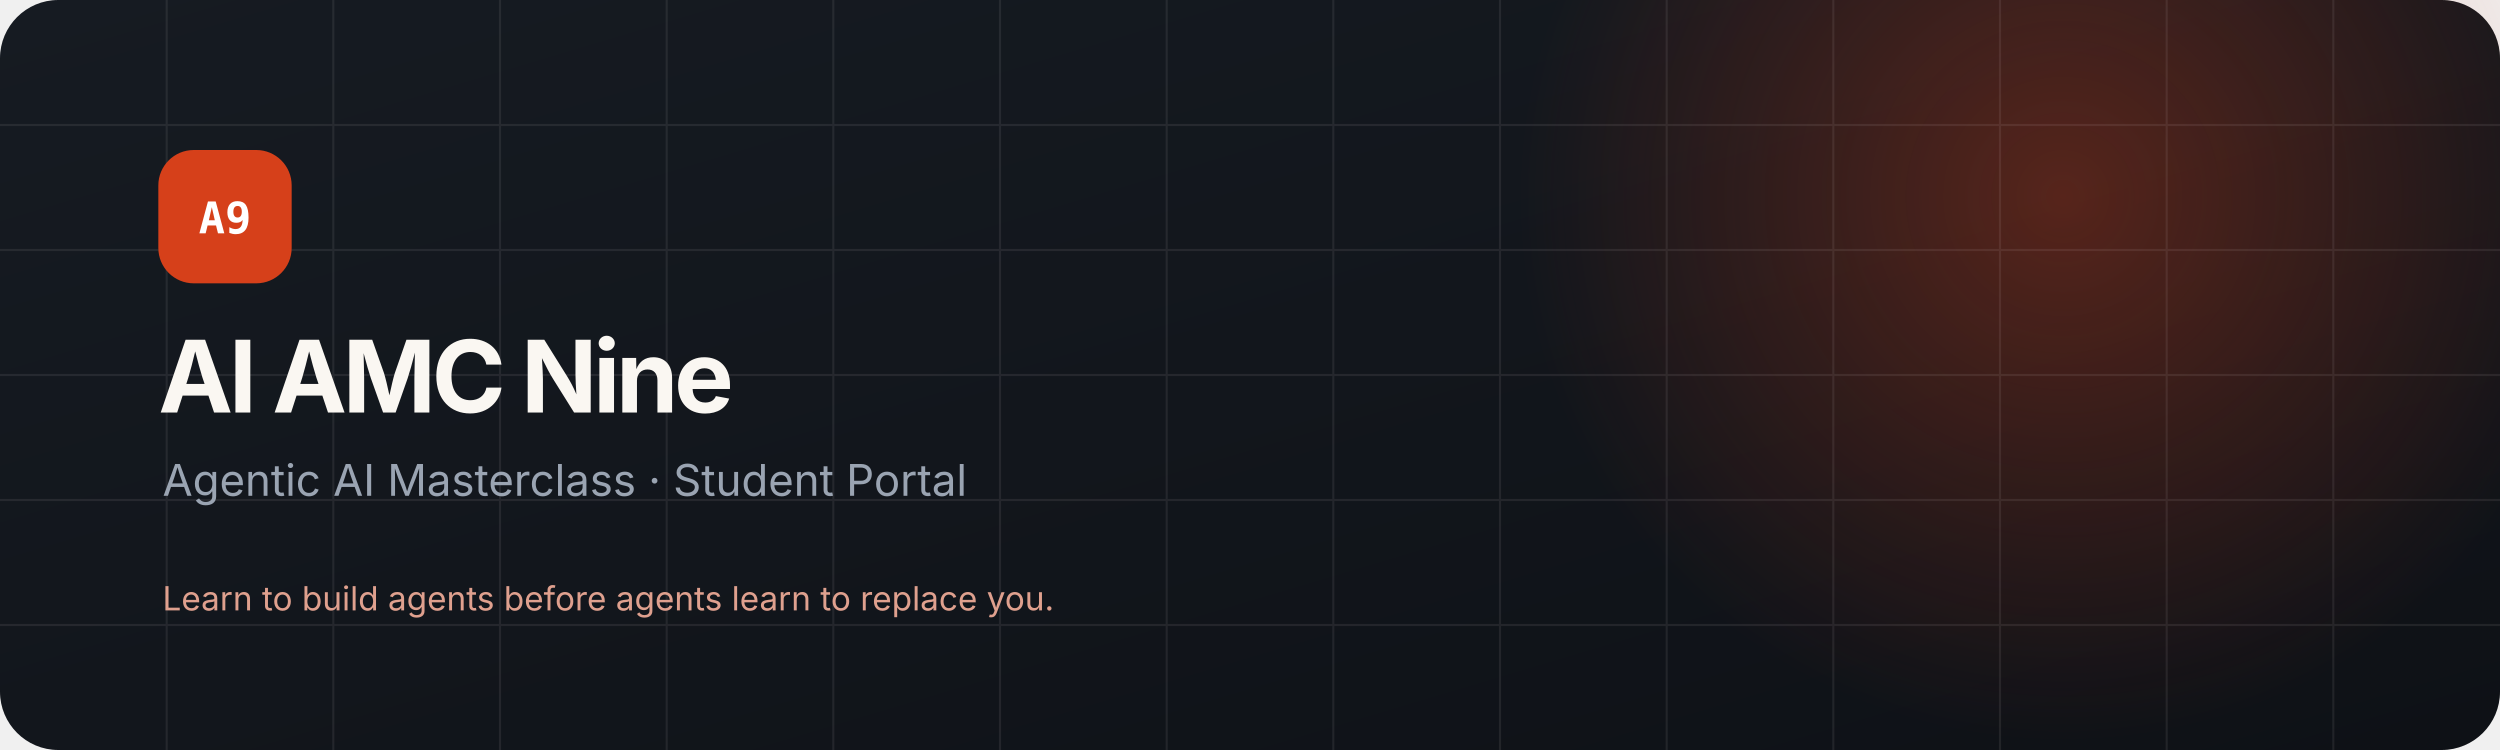
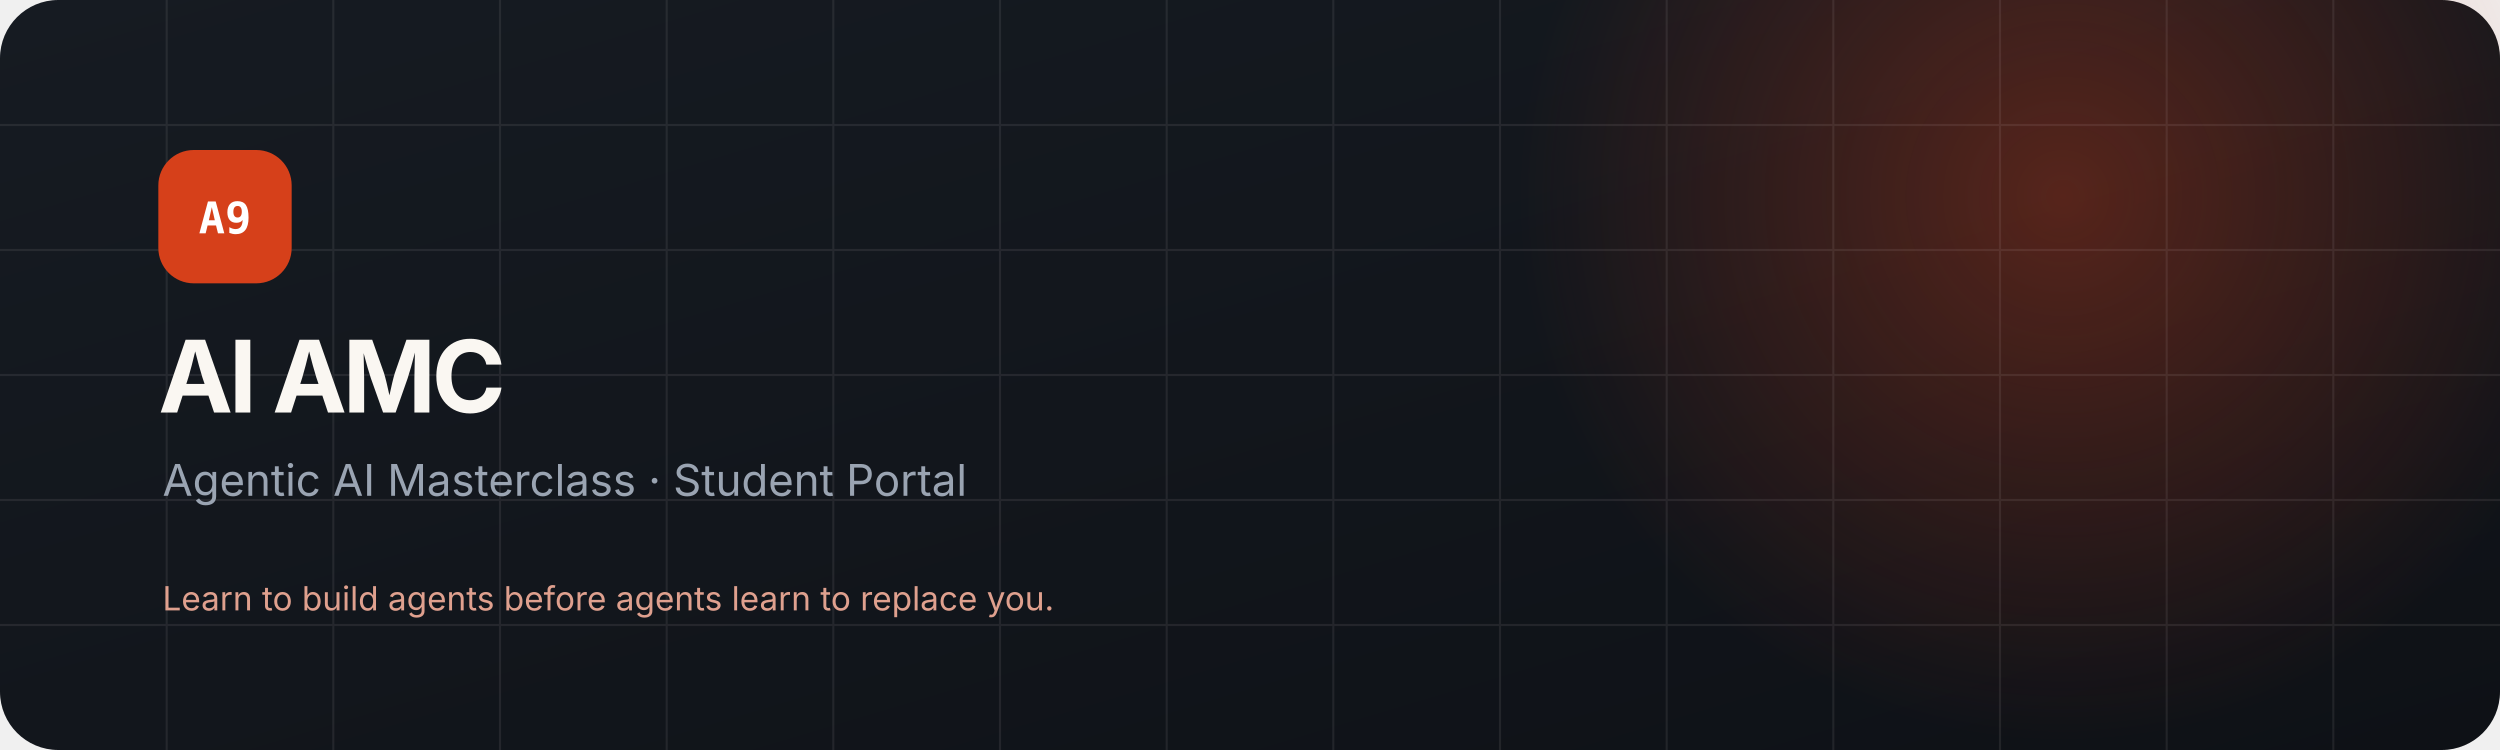
<svg xmlns="http://www.w3.org/2000/svg" width="1200" height="360" viewBox="0 0 1200 360" role="img" aria-labelledby="title description">
-   <description id="description">Dark charcoal banner with AI AMC Nine branding and the Agentic AI Masterclass tagline.</description>
+   <description id="description">Dark banner with AI AMC Student Platform branding and the Agentic AI Masterclass tagline.</description>
  <defs>
    <linearGradient id="surface" x1="0" y1="0" x2="1" y2="1">
      <stop stop-color="#161B22" />
      <stop offset="1" stop-color="#0E1116" />
    </linearGradient>
    <radialGradient id="glow">
      <stop stop-color="#D6401A" stop-opacity=".35" />
      <stop offset="1" stop-color="#D6401A" stop-opacity="0" />
    </radialGradient>
  </defs>
  <rect width="1200" height="360" rx="28" fill="url(#surface)" />
  <circle cx="990" cy="95" r="260" fill="url(#glow)" />
  <g opacity=".08" stroke="#FAF7F2">
    <path d="M0 60h1200M0 120h1200M0 180h1200M0 240h1200M0 300h1200" />
    <path d="M80 0v360M160 0v360M240 0v360M320 0v360M400 0v360M480 0v360M560 0v360M640 0v360M720 0v360M800 0v360M880 0v360M960 0v360M1040 0v360M1120 0v360" />
  </g>
  <rect x="76" y="72" width="64" height="64" rx="17" fill="#D6401A" />
  <text x="108" y="112" fill="#fff" text-anchor="middle" font-family="ui-monospace, monospace" font-size="21" font-weight="800">A9</text>
-   <text x="76" y="198" fill="#FAF7F2" font-family="Inter, system-ui, sans-serif" font-size="48" font-weight="700" letter-spacing="-2">AI AMC Nine</text>
+   <text x="76" y="198" fill="#FAF7F2" font-family="Inter, system-ui, sans-serif" font-size="48" font-weight="700" letter-spacing="-2">AI AMC</text>
  <text x="78" y="238" fill="#9AA4B2" font-family="Inter, system-ui, sans-serif" font-size="21">Agentic AI Masterclass · Student Portal</text>
  <text x="78" y="293" fill="#DFA08E" font-family="Inter, system-ui, sans-serif" font-size="16">Learn to build agents before agents learn to replace you.</text>
</svg>
